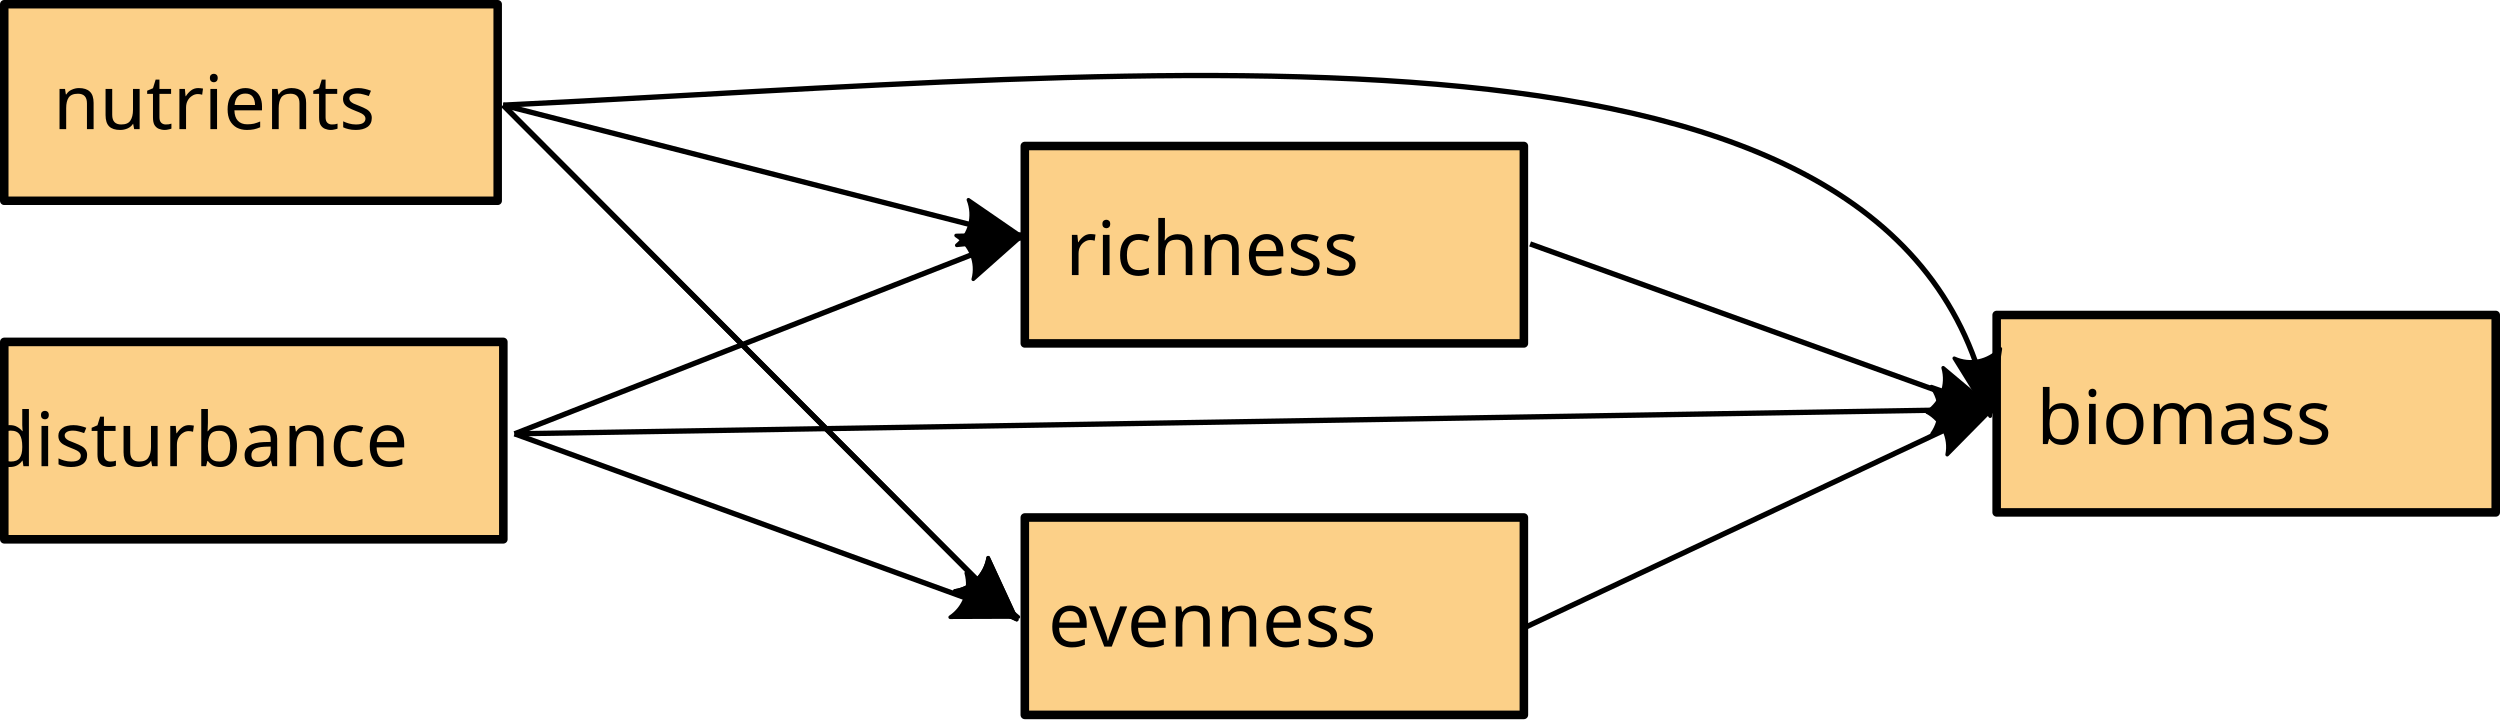
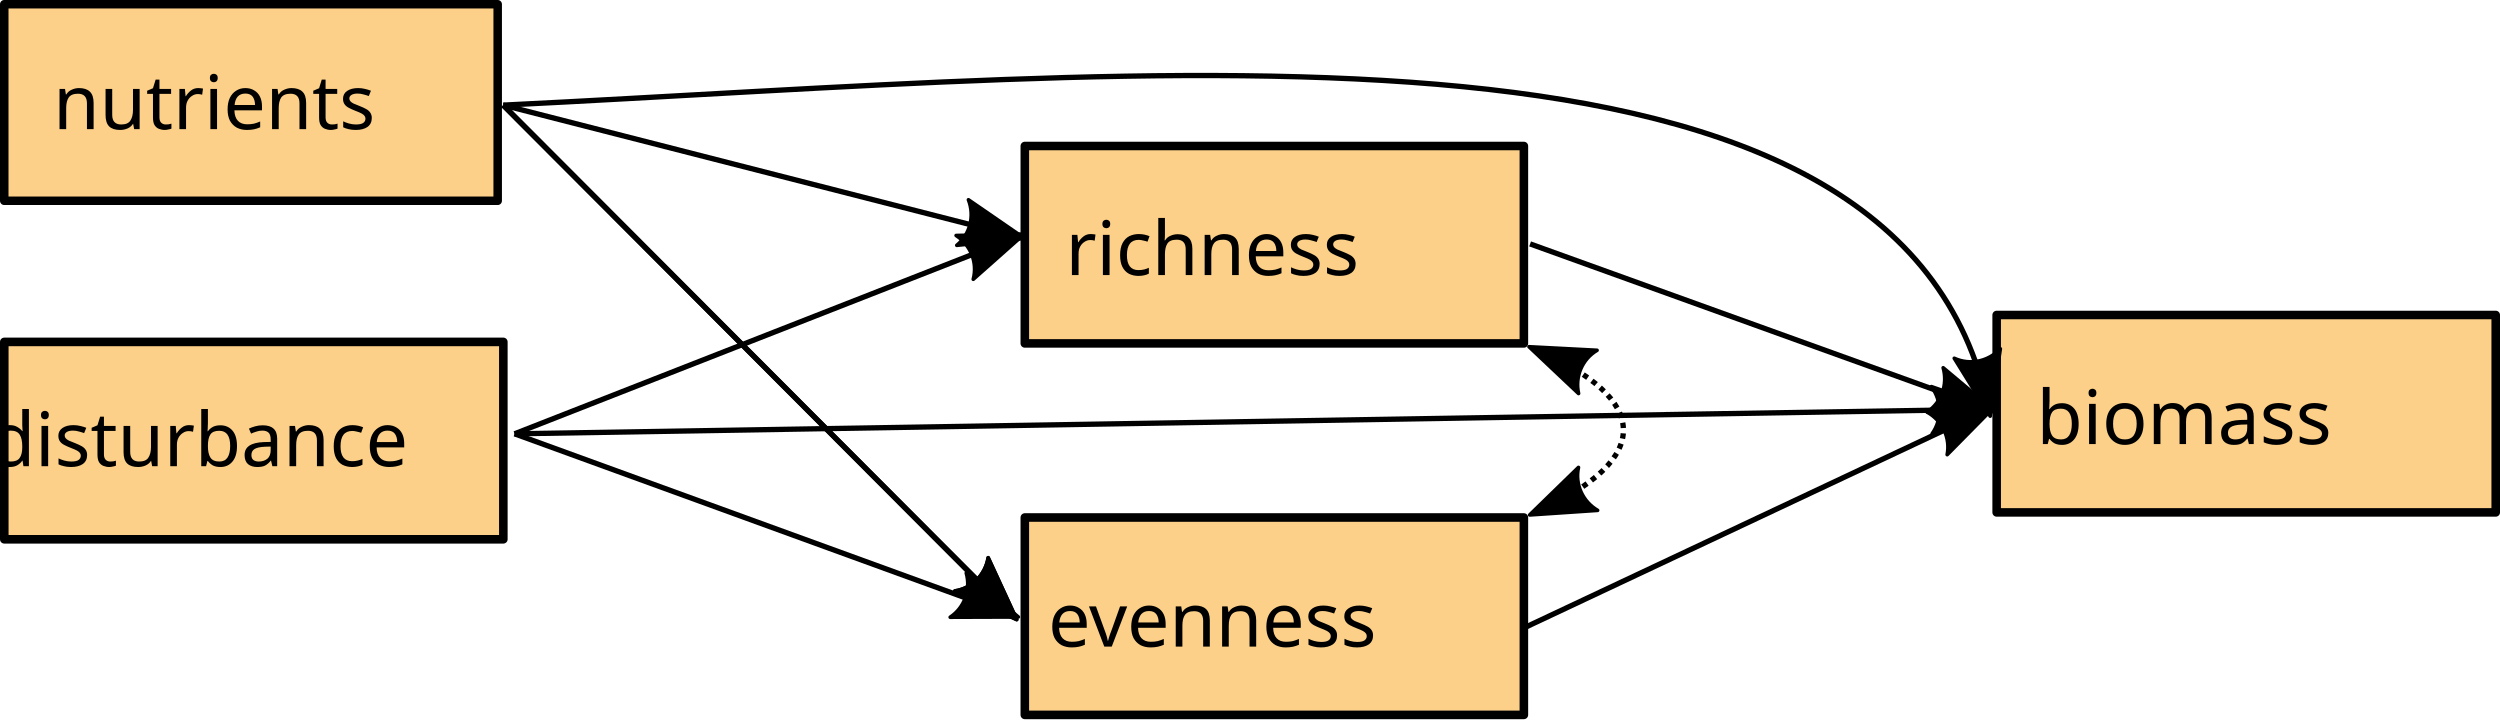
<svg xmlns="http://www.w3.org/2000/svg" xmlns:xlink="http://www.w3.org/1999/xlink" width="235.031mm" height="67.612mm" viewBox="0 0 235.031 67.612" version="1.1" id="svg17720">
  <defs id="defs17714">
+     <marker orient="auto" refY="0.0" refX="0.0" id="Arrow2Lstart" style="overflow:visible">
+       <path id="path1060" style="fill-rule:evenodd;stroke-width:0.625;stroke-linejoin:round;stroke:#000000;stroke-opacity:1;fill:#000000;fill-opacity:1" d="M 8.719,4.034 L -2.207,0.016 L 8.719,-4.002 C 6.973,-1.63 6.983,1.616 8.719,4.034 z " transform="scale(1.1) translate(1,0)" />
+     </marker>
+     <marker style="overflow:visible" id="marker944" refX="0" refY="0" orient="auto">
+       <path transform="matrix(-1.1,0,0,-1.1,-1.1,0)" d="M 8.719,4.034 -2.207,0.016 8.719,-4.002 c -1.745,2.372 -1.735,5.617 -6e-7,8.035 z" style="fill:#000000;fill-opacity:1;fill-rule:evenodd;stroke:#000000;stroke-width:0.625;stroke-linejoin:round;stroke-opacity:1" id="path942" />
+     </marker>
    <marker orient="auto" refY="0" refX="0" id="marker19549" style="overflow:visible">
      <path id="path19547" style="fill:#000000;fill-opacity:1;fill-rule:evenodd;stroke:#000000;stroke-width:0.625;stroke-linejoin:round;stroke-opacity:1" d="M 8.719,4.034 -2.207,0.016 8.719,-4.002 c -1.745,2.372 -1.735,5.617 -6e-7,8.035 z" transform="matrix(-1.1,0,0,-1.1,-1.1,0)" />
    </marker>
    <marker orient="auto" refY="0" refX="0" id="Arrow2Lend" style="overflow:visible">
      <path id="path2173" style="fill:#000000;fill-opacity:1;fill-rule:evenodd;stroke:#000000;stroke-width:0.625;stroke-linejoin:round;stroke-opacity:1" d="M 8.719,4.034 -2.207,0.016 8.719,-4.002 c -1.745,2.372 -1.735,5.617 -6e-7,8.035 z" transform="matrix(-1.1,0,0,-1.1,-1.1,0)" />
    </marker>
    <marker orient="auto" refY="0" refX="0" id="marker2932" style="overflow:visible">
      <path id="path2930" style="fill:#000000;fill-opacity:1;fill-rule:evenodd;stroke:#000000;stroke-width:0.625;stroke-linejoin:round;stroke-opacity:1" d="M 8.719,4.034 -2.207,0.016 8.719,-4.002 c -1.745,2.372 -1.735,5.617 -6e-7,8.035 z" transform="matrix(-1.1,0,0,-1.1,-1.1,0)" />
    </marker>
    <marker style="overflow:visible" id="marker3418" refX="0" refY="0" orient="auto">
      <path transform="matrix(-1.1,0,0,-1.1,-1.1,0)" d="M 8.719,4.034 -2.207,0.016 8.719,-4.002 c -1.745,2.372 -1.735,5.617 -6e-7,8.035 z" style="fill:#000000;fill-opacity:1;fill-rule:evenodd;stroke:#000000;stroke-width:0.625;stroke-linejoin:round;stroke-opacity:1" id="path3416" />
    </marker>
    <marker orient="auto" refY="0" refX="0" id="marker3922" style="overflow:visible">
      <path id="path3920" style="fill:#000000;fill-opacity:1;fill-rule:evenodd;stroke:#000000;stroke-width:0.625;stroke-linejoin:round;stroke-opacity:1" d="M 8.719,4.034 -2.207,0.016 8.719,-4.002 c -1.745,2.372 -1.735,5.617 -6e-7,8.035 z" transform="matrix(-1.1,0,0,-1.1,-1.1,0)" />
    </marker>
    <marker style="overflow:visible" id="marker4379" refX="0" refY="0" orient="auto">
      <path transform="matrix(-1.1,0,0,-1.1,-1.1,0)" d="M 8.719,4.034 -2.207,0.016 8.719,-4.002 c -1.745,2.372 -1.735,5.617 -6e-7,8.035 z" style="fill:#000000;fill-opacity:1;fill-rule:evenodd;stroke:#000000;stroke-width:0.625;stroke-linejoin:round;stroke-opacity:1" id="path4377" />
    </marker>
    <marker orient="auto" refY="0" refX="0" id="marker9641" style="overflow:visible">
      <path id="path9639" style="fill:#000000;fill-opacity:1;fill-rule:evenodd;stroke:#000000;stroke-width:0.625;stroke-linejoin:round;stroke-opacity:1" d="M 8.719,4.034 -2.207,0.016 8.719,-4.002 c -1.745,2.372 -1.735,5.617 -6e-7,8.035 z" transform="matrix(-1.1,0,0,-1.1,-1.1,0)" />
    </marker>
    <marker orient="auto" refY="0" refX="0" id="marker10121" style="overflow:visible">
      <path id="path10119" style="fill:#000000;fill-opacity:1;fill-rule:evenodd;stroke:#000000;stroke-width:0.625;stroke-linejoin:round;stroke-opacity:1" d="M 8.719,4.034 -2.207,0.016 8.719,-4.002 c -1.745,2.372 -1.735,5.617 -6e-7,8.035 z" transform="matrix(-1.1,0,0,-1.1,-1.1,0)" />
    </marker>
    <marker style="overflow:visible" id="marker12636" refX="0" refY="0" orient="auto">
      <path transform="matrix(-1.1,0,0,-1.1,-1.1,0)" d="M 8.719,4.034 -2.207,0.016 8.719,-4.002 c -1.745,2.372 -1.735,5.617 -6e-7,8.035 z" style="fill:#000000;fill-opacity:1;fill-rule:evenodd;stroke:#000000;stroke-width:0.625;stroke-linejoin:round;stroke-opacity:1" id="path12634" />
    </marker>
    <marker orient="auto" refY="0" refX="0" id="marker13494" style="overflow:visible">
      <path id="path13492" style="fill:#000000;fill-opacity:1;fill-rule:evenodd;stroke:#000000;stroke-width:0.625;stroke-linejoin:round;stroke-opacity:1" d="M 8.719,4.034 -2.207,0.016 8.719,-4.002 c -1.745,2.372 -1.735,5.617 -6e-7,8.035 z" transform="matrix(-1.1,0,0,-1.1,-1.1,0)" />
    </marker>
    <marker style="overflow:visible" id="marker6374" refX="0" refY="0" orient="auto">
      <path transform="matrix(-1.1,0,0,-1.1,-1.1,0)" d="M 8.719,4.034 -2.207,0.016 8.719,-4.002 c -1.745,2.372 -1.735,5.617 -6e-7,8.035 z" style="fill:#000000;fill-opacity:1;fill-rule:evenodd;stroke:#000000;stroke-width:0.625;stroke-linejoin:round;stroke-opacity:1" id="path6372" />
    </marker>
    <marker orient="auto" refY="0" refX="0" id="marker7136" style="overflow:visible">
      <path id="path7134" style="fill:#000000;fill-opacity:1;fill-rule:evenodd;stroke:#000000;stroke-width:0.625;stroke-linejoin:round;stroke-opacity:1" d="M 8.719,4.034 -2.207,0.016 8.719,-4.002 c -1.745,2.372 -1.735,5.617 -6e-7,8.035 z" transform="matrix(-1.1,0,0,-1.1,-1.1,0)" />
    </marker>
  </defs>
  <g id="layer1" transform="translate(92.56921,-186.5169)">
    <rect style="fill:#fcd088;fill-opacity:1;stroke:#000000;stroke-width:0.805;stroke-linecap:round;stroke-linejoin:round;stroke-miterlimit:10;stroke-dasharray:none;stroke-dashoffset:0;stroke-opacity:1;paint-order:normal" id="rect2098" width="46.918" height="18.558" x="95.142" y="216.131" />
    <rect style="fill:#fcd088;fill-opacity:1;stroke:#000000;stroke-width:0.805;stroke-linecap:round;stroke-linejoin:round;stroke-miterlimit:10;stroke-dasharray:none;stroke-dashoffset:0;stroke-opacity:1;paint-order:normal" id="rect821" width="46.918" height="18.558" x="-92.167" y="218.66" />
    <rect y="186.916" x="-92.17" height="18.477" width="46.39" id="rect2934" style="fill:#fcd088;fill-opacity:1;stroke:#000000;stroke-width:0.799;stroke-linecap:round;stroke-linejoin:round;stroke-miterlimit:10;stroke-dasharray:none;stroke-dashoffset:0;stroke-opacity:1;paint-order:normal" />
    <flowRoot transform="matrix(14.28483,0,0,14.28483,-693.6277,-698.9558)" xml:space="preserve" style="font-style:normal;font-variant:normal;font-weight:normal;font-stretch:normal;font-size:7.056px;line-height:1.25;font-family:sans-serif;-inkscape-font-specification:'sans-serif, Normal';font-variant-ligatures:normal;font-variant-caps:normal;font-variant-numeric:normal;font-feature-settings:normal;text-align:center;letter-spacing:0px;word-spacing:0px;writing-mode:lr-tb;text-anchor:middle;fill:#000000;fill-opacity:1;stroke:none;stroke-width:0.265" id="flowRoot2968">
      <flowRegion id="flowRegion2970" style="text-align:center;text-anchor:middle">
        <use x="0" y="0" xlink:href="#rect821" id="use2972" width="100%" height="100%" transform="matrix(0.07000434,0,0,0.07000434,48.55695,48.92994)" />
      </flowRegion>
      <flowPara id="flowPara2974">above-ground biomass</flowPara>
    </flowRoot>
    <flowRoot transform="matrix(14.28483,0,0,14.28483,-693.6277,-698.9558)" xml:space="preserve" style="font-style:normal;font-variant:normal;font-weight:normal;font-stretch:normal;font-size:7.056px;line-height:1.25;font-family:sans-serif;-inkscape-font-specification:'sans-serif, Normal';font-variant-ligatures:normal;font-variant-caps:normal;font-variant-numeric:normal;font-feature-settings:normal;text-align:center;letter-spacing:0px;word-spacing:0px;writing-mode:lr-tb;text-anchor:middle;fill:#000000;fill-opacity:1;stroke:none;stroke-width:0.265" id="flowRoot4166">
      <flowRegion id="flowRegion4168" style="text-align:center;text-anchor:middle">
        <use x="0" y="0" xlink:href="#rect2934" id="use4170" width="100%" height="100%" transform="matrix(0.07000434,0,0,0.07000434,48.55695,48.92994)" />
      </flowRegion>
      <flowPara id="flowPara4172">functional group</flowPara>
    </flowRoot>
    <text xml:space="preserve" style="font-style:normal;font-variant:normal;font-weight:normal;font-stretch:normal;font-size:7.056px;line-height:1.25;font-family:sans-serif;-inkscape-font-specification:'sans-serif, Normal';font-variant-ligatures:normal;font-variant-caps:normal;font-variant-numeric:normal;font-feature-settings:normal;text-align:center;letter-spacing:0px;word-spacing:0px;writing-mode:lr-tb;text-anchor:middle;fill:#000000;fill-opacity:1;stroke:none;stroke-width:0.265" x="-69.325" y="230.344" id="text2082">
      <tspan id="tspan2080" x="-69.325" y="230.344" style="stroke-width:0.265">disturbance</tspan>
    </text>
    <text id="text2086" y="198.656" x="-67.849" style="font-style:normal;font-variant:normal;font-weight:normal;font-stretch:normal;font-size:7.056px;line-height:1.25;font-family:sans-serif;-inkscape-font-specification:'sans-serif, Normal';font-variant-ligatures:normal;font-variant-caps:normal;font-variant-numeric:normal;font-feature-settings:normal;text-align:center;letter-spacing:0px;word-spacing:0px;writing-mode:lr-tb;text-anchor:middle;fill:#000000;fill-opacity:1;stroke:none;stroke-width:0.265" xml:space="preserve">
      <tspan style="stroke-width:0.265" y="198.656" x="-67.849" id="tspan2084">nutrients</tspan>
    </text>
    <text id="text2090" y="228.266" x="117.35" style="font-style:normal;font-variant:normal;font-weight:normal;font-stretch:normal;font-size:7.056px;line-height:1.25;font-family:sans-serif;-inkscape-font-specification:'sans-serif, Normal';font-variant-ligatures:normal;font-variant-caps:normal;font-variant-numeric:normal;font-feature-settings:normal;text-align:center;letter-spacing:0px;word-spacing:0px;writing-mode:lr-tb;text-anchor:middle;fill:#000000;fill-opacity:1;stroke:none;stroke-width:0.265" xml:space="preserve">
      <tspan style="stroke-width:0.265" y="228.266" x="117.35" id="tspan2088">biomass</tspan>
    </text>
    <rect y="200.244" x="3.776" height="18.558" width="46.918" id="rect2100" style="fill:#fcd088;fill-opacity:1;stroke:#000000;stroke-width:0.805;stroke-linecap:round;stroke-linejoin:round;stroke-miterlimit:10;stroke-dasharray:none;stroke-dashoffset:0;stroke-opacity:1;paint-order:normal" />
    <text xml:space="preserve" style="font-style:normal;font-variant:normal;font-weight:normal;font-stretch:normal;font-size:7.056px;line-height:1.25;font-family:sans-serif;-inkscape-font-specification:'sans-serif, Normal';font-variant-ligatures:normal;font-variant-caps:normal;font-variant-numeric:normal;font-feature-settings:normal;text-align:center;letter-spacing:0px;word-spacing:0px;writing-mode:lr-tb;text-anchor:middle;fill:#000000;fill-opacity:1;stroke:none;stroke-width:0.265" x="25.984" y="212.379" id="text2104">
      <tspan id="tspan2102" x="25.984" y="212.379" style="stroke-width:0.265">richness</tspan>
    </text>
    <rect style="fill:#fcd088;fill-opacity:1;stroke:#000000;stroke-width:0.805;stroke-linecap:round;stroke-linejoin:round;stroke-miterlimit:10;stroke-dasharray:none;stroke-dashoffset:0;stroke-opacity:1;paint-order:normal" id="rect2106" width="46.918" height="18.558" x="3.776" y="235.168" />
    <text id="text2110" y="247.304" x="25.984" style="font-style:normal;font-variant:normal;font-weight:normal;font-stretch:normal;font-size:7.056px;line-height:1.25;font-family:sans-serif;-inkscape-font-specification:'sans-serif, Normal';font-variant-ligatures:normal;font-variant-caps:normal;font-variant-numeric:normal;font-feature-settings:normal;text-align:center;letter-spacing:0px;word-spacing:0px;writing-mode:lr-tb;text-anchor:middle;fill:#000000;fill-opacity:1;stroke:none;stroke-width:0.265" xml:space="preserve">
      <tspan style="stroke-width:0.265" y="247.304" x="25.984" id="tspan2108">evenness</tspan>
    </text>
    <path style="fill:none;stroke:#000000;stroke-width:0.5;stroke-linecap:butt;stroke-linejoin:miter;stroke-miterlimit:4;stroke-dasharray:none;stroke-opacity:1;marker-end:url(#Arrow2Lend)" d="M -45.263,196.401 3.105,208.772" id="path2150" />
    <path style="fill:none;stroke:#000000;stroke-width:0.5;stroke-linecap:butt;stroke-linejoin:miter;stroke-miterlimit:4;stroke-dasharray:none;stroke-opacity:1;marker-end:url(#marker2932)" d="M -44.193,227.3 3.105,208.772" id="path2928" />
    <path id="path3414" d="m 51.279,209.448 43.112,15.545" style="fill:none;stroke:#000000;stroke-width:0.5;stroke-linecap:butt;stroke-linejoin:miter;stroke-miterlimit:4;stroke-dasharray:none;stroke-opacity:1;marker-end:url(#marker3418)" />
    <path style="fill:none;stroke:#000000;stroke-width:0.5;stroke-linecap:butt;stroke-linejoin:miter;stroke-miterlimit:4;stroke-dasharray:none;stroke-opacity:1;marker-end:url(#marker3922)" d="m 50.712,245.544 43.679,-20.552" id="path3918" />
    <path id="path4375" d="M -45.263,196.401 2.538,244.302" style="fill:none;stroke:#000000;stroke-width:0.5;stroke-linecap:butt;stroke-linejoin:miter;stroke-miterlimit:4;stroke-dasharray:none;stroke-opacity:1;marker-end:url(#marker4379)" />
    <path style="fill:none;stroke:#000000;stroke-width:0.5;stroke-linecap:butt;stroke-linejoin:miter;stroke-miterlimit:4;stroke-dasharray:none;stroke-opacity:1;marker-end:url(#marker10121)" d="M -45.263,196.401 C 17.319,193.336 86.216,185.308 94.391,224.992" id="path10117" />
    <path id="path12632" d="M -44.193,227.3 2.538,244.302" style="fill:none;stroke:#000000;stroke-width:0.5;stroke-linecap:butt;stroke-linejoin:miter;stroke-miterlimit:4;stroke-dasharray:none;stroke-opacity:1;marker-end:url(#marker12636)" />
    <path style="fill:none;stroke:#000000;stroke-width:0.5;stroke-linecap:butt;stroke-linejoin:miter;stroke-miterlimit:4;stroke-dasharray:none;stroke-opacity:1;marker-end:url(#marker13494)" d="m -44.193,227.3 138.584,-2.308" id="path13490" />
    <path style="fill:none;stroke:#000000;stroke-width:0.5;stroke-linecap:butt;stroke-linejoin:miter;stroke-miterlimit:4;stroke-dasharray:none;stroke-opacity:1;marker-end:url(#marker19549)" d="M -45.263,196.401 2.538,244.302" id="path19545" />
+     <path id="path63" d="m 51.84,234.649 c 11.129,-4.965 10.782,-10.645 -0.047,-15.28" style="fill:none;stroke:#000000;stroke-width:0.5;stroke-linecap:butt;stroke-linejoin:miter;stroke-miterlimit:4;stroke-dasharray:0.5,0.5;stroke-opacity:1;marker-start:url(#Arrow2Lstart);marker-end:url(#marker944);stroke-dashoffset:0" />
  </g>
</svg>
